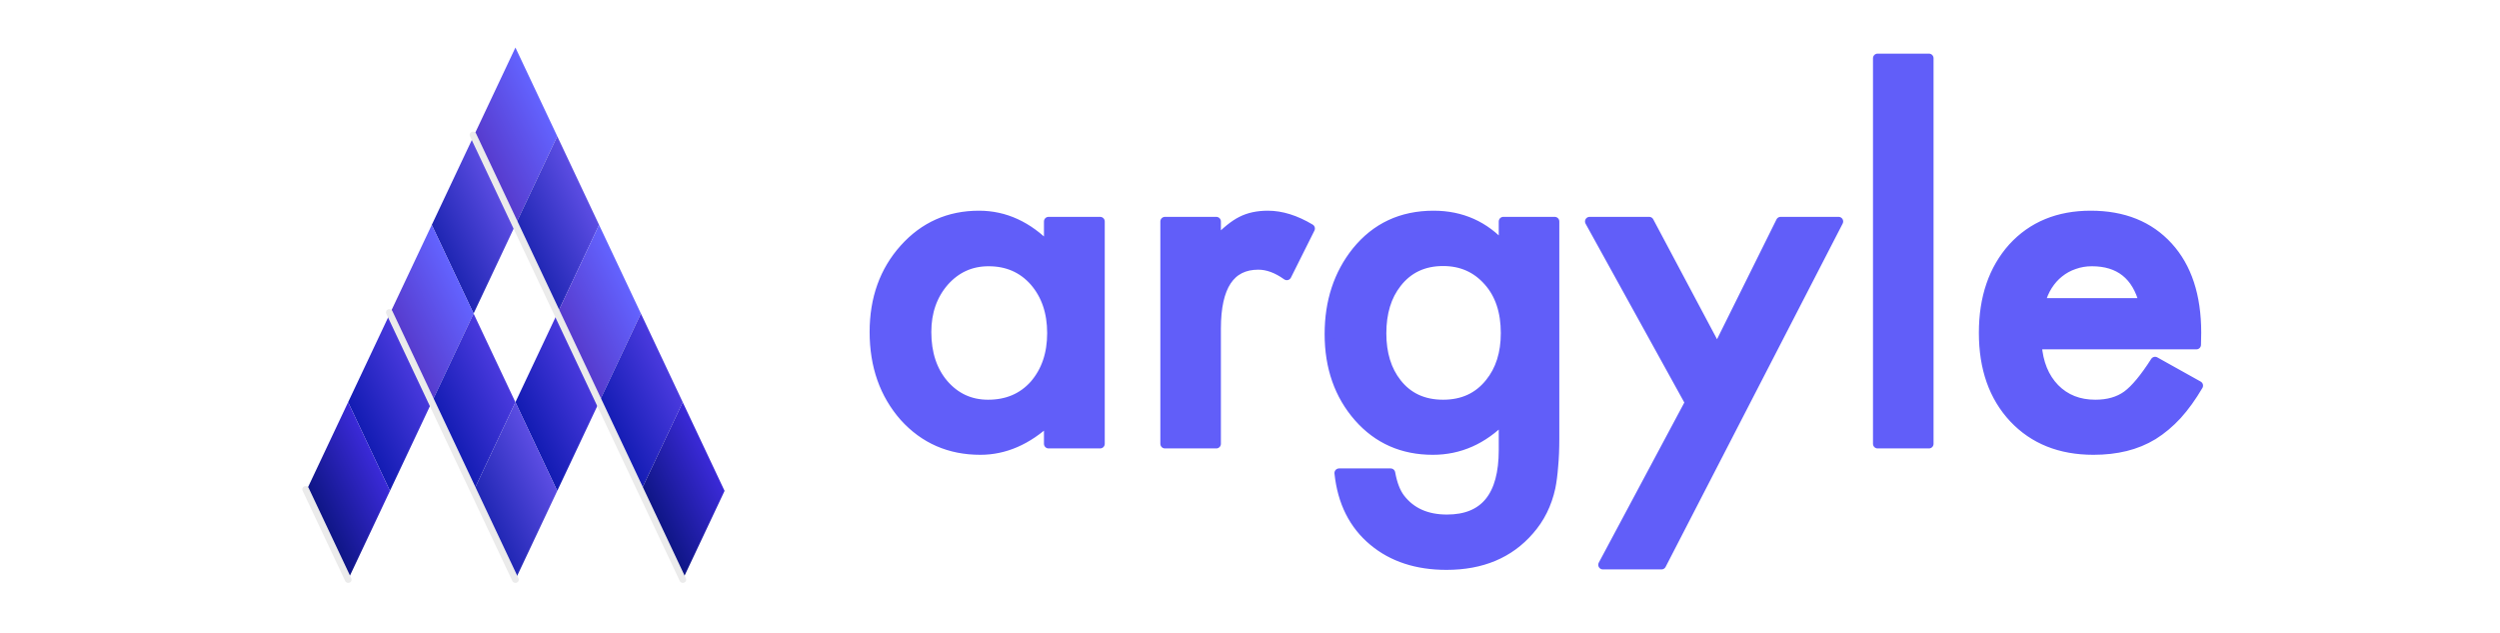
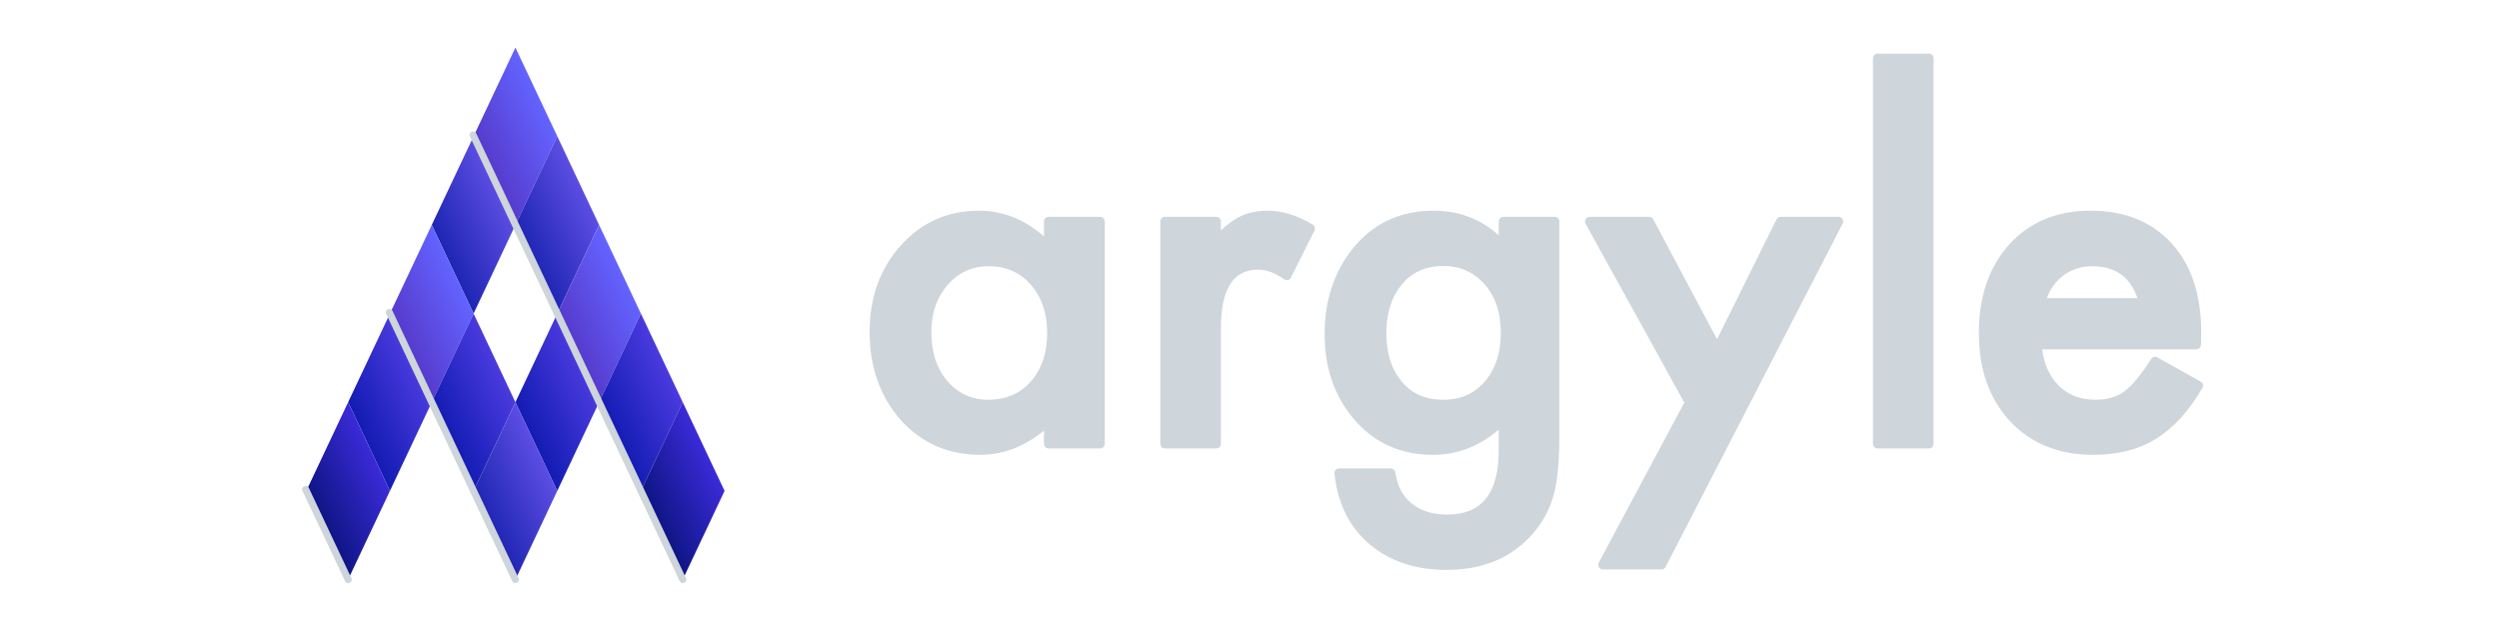
<svg xmlns="http://www.w3.org/2000/svg" xmlns:xlink="http://www.w3.org/1999/xlink" width="261" height="66" viewBox="0.35 0.29 307.749 66.239" fill="none" version="1.1" id="svg4">
  <defs id="defs5" />
  <symbol id="logo-symbol-wordmark">
    <g transform="matrix(0.941583, 0, 0, 0.904306, -18.14024, 23.54641)" style="">
      <rect x="-251.294" y="576.865" width="11.677" height="8.781" transform="matrix(0.412848, 0.9108, -0.548968, 1.211099, 493.134, -495.1933)" fill="url(#gradient-1-74)" />
      <rect x="-239.617" y="576.865" width="11.677" height="8.781" transform="matrix(0.412848, 0.9108, -0.548968, 1.211099, 493.134, -495.1933)" fill="url(#gradient-0-65)" />
      <rect x="-227.941" y="576.865" width="11.677" height="8.781" transform="matrix(0.412848, 0.9108, -0.548968, 1.211099, 493.134, -495.1933)" fill="url(#gradient-1-75)" />
      <rect x="-216.264" y="576.865" width="11.677" height="8.781" fill="url(#gradient-106-90)" transform="matrix(0.412848, 0.9108, -0.548968, 1.211099, 493.134, -495.1933)" />
      <rect x="-204.588" y="576.865" width="11.677" height="8.781" transform="matrix(0.412848, 0.9108, -0.548968, 1.211099, 493.134, -495.1933)" fill="url(#gradient-99-42)" />
      <rect x="-251.294" y="585.647" width="11.677" height="8.781" transform="matrix(0.412848, 0.9108, -0.548968, 1.211099, 493.134, -495.1933)" fill="url(#gradient-0-66)" />
      <rect x="-227.941" y="585.647" width="11.677" height="8.781" fill="url(#gradient-106-91)" transform="matrix(0.412848, 0.9108, -0.548968, 1.211099, 493.134, -495.1933)" />
      <rect x="-251.294" y="594.428" width="11.677" height="8.781" transform="matrix(0.412848, 0.9108, -0.548968, 1.211099, 493.134, -495.1933)" fill="url(#gradient-1-76)" />
      <rect x="-239.617" y="594.428" width="11.677" height="8.781" fill="url(#gradient-106-92)" transform="matrix(0.412848, 0.9108, -0.548968, 1.211099, 493.134, -495.1933)" />
      <rect x="-227.941" y="594.428" width="11.677" height="8.781" transform="matrix(0.412848, 0.9108, -0.548968, 1.211099, 493.134, -495.1933)" fill="url(#gradient-0-67)" />
      <rect x="-251.294" y="603.209" width="11.677" height="8.781" fill="url(#gradient-106-93)" transform="matrix(0.412848, 0.9108, -0.548968, 1.211099, 493.134, -495.1933)" />
      <rect x="-251.294" y="611.991" width="11.677" height="8.781" transform="matrix(0.412848, 0.9108, -0.548968, 1.211099, 493.134, -495.1933)" fill="url(#gradient-99-45)" />
-       <line style="fill: rgb(216, 216, 216); stroke-linecap: round; stroke: rgb(235, 235, 235); stroke-width: 0.774px;" x1="67.82" y1="-14.957" x2="92.001" y2="38.394" />
-       <line style="fill: rgb(216, 216, 216); stroke-linecap: round; stroke: rgb(235, 235, 235); stroke-width: 0.774px;" x1="58.175" y1="6.333" x2="72.706" y2="38.394" />
-       <line style="fill: rgb(216, 216, 216); stroke-linecap: round; stroke: rgb(235, 235, 235); stroke-width: 0.774px;" x1="48.53" y1="27.56" x2="53.441" y2="38.394" />
+       <line style="fill: rgb(216, 216, 216); stroke-linecap: round; stroke: rgb(206, 213, 219); stroke-width: 0.813px;" x1="67.82" y1="-14.957" x2="92.001" y2="38.394" />
+       <line style="fill: rgb(216, 216, 216); stroke-linecap: round; stroke: rgb(206, 213, 219); stroke-width: 0.813px;" x1="58.175" y1="6.333" x2="72.706" y2="38.394" />
+       <line style="fill: rgb(216, 216, 216); stroke-linecap: round; stroke: rgb(206, 213, 219); stroke-width: 0.813px;" x1="48.53" y1="27.56" x2="53.441" y2="38.394" />
    </g>
-     <path d="M 108.173 19.412 L 113.77 19.412 L 113.77 43.531 L 108.173 43.531 L 108.173 41.006 C 105.878 43.152 103.411 44.224 100.769 44.224 C 97.435 44.224 94.678 43.02 92.499 40.61 C 90.336 38.15 89.255 35.08 89.255 31.398 C 89.255 27.783 90.336 24.77 92.499 22.359 C 94.662 19.949 97.369 18.745 100.621 18.745 C 103.427 18.745 105.945 19.9 108.173 22.211 L 108.173 19.412 Z M 94.95 31.398 C 94.95 33.709 95.569 35.591 96.807 37.043 C 98.079 38.513 99.68 39.248 101.611 39.248 C 103.675 39.248 105.342 38.538 106.613 37.118 C 107.885 35.648 108.52 33.784 108.52 31.522 C 108.52 29.26 107.885 27.394 106.613 25.926 C 105.342 24.489 103.691 23.771 101.66 23.771 C 99.746 23.771 98.145 24.497 96.856 25.95 C 95.586 27.42 94.95 29.235 94.95 31.398 Z M 120.802 19.412 L 126.373 19.412 L 126.373 21.567 C 127.396 20.494 128.305 19.76 129.097 19.363 C 129.906 18.95 130.864 18.745 131.969 18.745 C 133.439 18.745 134.974 19.223 136.575 20.18 L 134.025 25.281 C 132.968 24.522 131.936 24.143 130.93 24.143 C 127.893 24.143 126.373 26.437 126.373 31.027 L 126.373 43.531 L 120.802 43.531 L 120.802 19.412 Z M 163.096 42.961 C 163.096 44.101 163.055 45.1 162.972 45.958 C 162.906 46.833 162.806 47.6 162.674 48.26 C 162.278 50.077 161.503 51.637 160.347 52.941 C 158.168 55.451 155.172 56.705 151.358 56.705 C 148.139 56.705 145.49 55.838 143.41 54.105 C 141.264 52.322 140.025 49.853 139.695 46.701 L 145.292 46.701 C 145.507 47.89 145.861 48.806 146.356 49.45 C 147.512 50.951 149.196 51.703 151.407 51.703 C 155.485 51.703 157.524 49.202 157.524 44.2 L 157.524 40.832 C 155.312 43.093 152.762 44.224 149.873 44.224 C 146.588 44.224 143.896 43.036 141.801 40.659 C 139.687 38.249 138.63 35.236 138.63 31.621 C 138.63 28.104 139.613 25.116 141.577 22.657 C 143.691 20.048 146.48 18.745 149.947 18.745 C 152.985 18.745 155.511 19.876 157.524 22.137 L 157.524 19.412 L 163.096 19.412 L 163.096 42.961 Z M 157.747 31.522 C 157.747 29.178 157.12 27.304 155.865 25.901 C 154.594 24.464 152.968 23.747 150.987 23.747 C 148.874 23.747 147.206 24.531 145.985 26.099 C 144.879 27.502 144.326 29.317 144.326 31.546 C 144.326 33.742 144.879 35.542 145.985 36.944 C 147.19 38.48 148.858 39.248 150.987 39.248 C 153.117 39.248 154.8 38.472 156.039 36.92 C 157.177 35.516 157.747 33.718 157.747 31.522 Z M 177.73 39.05 L 166.884 19.412 L 173.347 19.412 L 180.726 33.28 L 187.611 19.412 L 193.9 19.412 L 174.685 56.655 L 168.321 56.655 L 177.73 39.05 Z M 203.706 1.708 L 203.706 43.531 L 198.134 43.531 L 198.134 1.708 L 203.706 1.708 Z M 232.727 32.785 L 215.443 32.785 C 215.592 34.766 216.235 36.342 217.374 37.514 C 218.514 38.67 219.974 39.248 221.758 39.248 C 223.144 39.248 224.291 38.918 225.2 38.257 C 226.091 37.596 227.106 36.375 228.245 34.592 L 232.95 37.217 C 232.224 38.455 231.456 39.519 230.647 40.412 C 229.838 41.286 228.972 42.012 228.047 42.591 C 227.123 43.152 226.124 43.564 225.05 43.828 C 223.978 44.092 222.814 44.224 221.56 44.224 C 217.96 44.224 215.071 43.069 212.892 40.758 C 210.713 38.43 209.624 35.344 209.624 31.497 C 209.624 27.684 210.68 24.597 212.793 22.236 C 214.923 19.909 217.746 18.745 221.262 18.745 C 224.811 18.745 227.618 19.876 229.681 22.137 C 231.729 24.381 232.752 27.493 232.752 31.472 L 232.727 32.785 Z M 227.007 28.228 C 226.231 25.257 224.357 23.771 221.386 23.771 C 220.709 23.771 220.073 23.879 219.479 24.093 C 218.885 24.291 218.34 24.588 217.845 24.984 C 217.366 25.364 216.954 25.827 216.607 26.371 C 216.261 26.916 215.996 27.535 215.814 28.228 L 227.007 28.228 Z" id="text21" fill="#615ef9" stroke="#615ef9" stroke-linejoin="round" aria-label="argyle" style="" />
+     <path d="M 108.173 19.412 L 113.77 19.412 L 113.77 43.531 L 108.173 43.531 L 108.173 41.006 C 105.878 43.152 103.411 44.224 100.769 44.224 C 97.435 44.224 94.678 43.02 92.499 40.61 C 90.336 38.15 89.255 35.08 89.255 31.398 C 89.255 27.783 90.336 24.77 92.499 22.359 C 94.662 19.949 97.369 18.745 100.621 18.745 C 103.427 18.745 105.945 19.9 108.173 22.211 L 108.173 19.412 Z M 94.95 31.398 C 94.95 33.709 95.569 35.591 96.807 37.043 C 98.079 38.513 99.68 39.248 101.611 39.248 C 103.675 39.248 105.342 38.538 106.613 37.118 C 107.885 35.648 108.52 33.784 108.52 31.522 C 108.52 29.26 107.885 27.394 106.613 25.926 C 105.342 24.489 103.691 23.771 101.66 23.771 C 99.746 23.771 98.145 24.497 96.856 25.95 C 95.586 27.42 94.95 29.235 94.95 31.398 Z M 120.802 19.412 L 126.373 19.412 L 126.373 21.567 C 127.396 20.494 128.305 19.76 129.097 19.363 C 129.906 18.95 130.864 18.745 131.969 18.745 C 133.439 18.745 134.974 19.223 136.575 20.18 L 134.025 25.281 C 132.968 24.522 131.936 24.143 130.93 24.143 C 127.893 24.143 126.373 26.437 126.373 31.027 L 126.373 43.531 L 120.802 43.531 L 120.802 19.412 Z M 163.096 42.961 C 163.096 44.101 163.055 45.1 162.972 45.958 C 162.906 46.833 162.806 47.6 162.674 48.26 C 162.278 50.077 161.503 51.637 160.347 52.941 C 158.168 55.451 155.172 56.705 151.358 56.705 C 148.139 56.705 145.49 55.838 143.41 54.105 C 141.264 52.322 140.025 49.853 139.695 46.701 L 145.292 46.701 C 145.507 47.89 145.861 48.806 146.356 49.45 C 147.512 50.951 149.196 51.703 151.407 51.703 C 155.485 51.703 157.524 49.202 157.524 44.2 L 157.524 40.832 C 155.312 43.093 152.762 44.224 149.873 44.224 C 146.588 44.224 143.896 43.036 141.801 40.659 C 139.687 38.249 138.63 35.236 138.63 31.621 C 138.63 28.104 139.613 25.116 141.577 22.657 C 143.691 20.048 146.48 18.745 149.947 18.745 C 152.985 18.745 155.511 19.876 157.524 22.137 L 157.524 19.412 L 163.096 19.412 L 163.096 42.961 Z M 157.747 31.522 C 157.747 29.178 157.12 27.304 155.865 25.901 C 154.594 24.464 152.968 23.747 150.987 23.747 C 148.874 23.747 147.206 24.531 145.985 26.099 C 144.879 27.502 144.326 29.317 144.326 31.546 C 144.326 33.742 144.879 35.542 145.985 36.944 C 147.19 38.48 148.858 39.248 150.987 39.248 C 153.117 39.248 154.8 38.472 156.039 36.92 C 157.177 35.516 157.747 33.718 157.747 31.522 Z M 177.73 39.05 L 166.884 19.412 L 173.347 19.412 L 180.726 33.28 L 187.611 19.412 L 193.9 19.412 L 174.685 56.655 L 168.321 56.655 L 177.73 39.05 Z M 203.706 1.708 L 203.706 43.531 L 198.134 43.531 L 198.134 1.708 L 203.706 1.708 Z M 232.727 32.785 L 215.443 32.785 C 215.592 34.766 216.235 36.342 217.374 37.514 C 218.514 38.67 219.974 39.248 221.758 39.248 C 223.144 39.248 224.291 38.918 225.2 38.257 C 226.091 37.596 227.106 36.375 228.245 34.592 L 232.95 37.217 C 232.224 38.455 231.456 39.519 230.647 40.412 C 229.838 41.286 228.972 42.012 228.047 42.591 C 227.123 43.152 226.124 43.564 225.05 43.828 C 223.978 44.092 222.814 44.224 221.56 44.224 C 217.96 44.224 215.071 43.069 212.892 40.758 C 210.713 38.43 209.624 35.344 209.624 31.497 C 209.624 27.684 210.68 24.597 212.793 22.236 C 214.923 19.909 217.746 18.745 221.262 18.745 C 224.811 18.745 227.618 19.876 229.681 22.137 C 231.729 24.381 232.752 27.493 232.752 31.472 L 232.727 32.785 Z M 227.007 28.228 C 226.231 25.257 224.357 23.771 221.386 23.771 C 220.709 23.771 220.073 23.879 219.479 24.093 C 218.885 24.291 218.34 24.588 217.845 24.984 C 217.366 25.364 216.954 25.827 216.607 26.371 C 216.261 26.916 215.996 27.535 215.814 28.228 L 227.007 28.228 Z" id="text21" stroke-linejoin="round" aria-label="argyle" style="stroke: rgb(206, 213, 219); fill: rgb(206, 213, 219);" />
    <defs id="defs6">
      <linearGradient id="gradient-1-74" gradientUnits="userSpaceOnUse" x1="-210.212" y1="656.925" x2="-210.212" y2="666.925" gradientTransform="matrix(1.167657, 0, 0, 0.87813, 0, 0)" xlink:href="#gradient-1" />
      <linearGradient id="gradient-1">
        <stop stop-color="#6363ff" offset="0" />
        <stop stop-color="#563acc" offset="1" />
      </linearGradient>
      <linearGradient id="gradient-0-65" gradientUnits="userSpaceOnUse" x1="-200.212" y1="656.925" x2="-200.212" y2="666.925" gradientTransform="matrix(1.167657, 0, 0, 0.87813, 0, 0)" xlink:href="#gradient-0" />
      <linearGradient id="gradient-0">
        <stop stop-color="#5c4de3" offset="0" />
        <stop stop-color="#1f26b3" offset="1" />
      </linearGradient>
      <linearGradient id="gradient-1-75" gradientUnits="userSpaceOnUse" x1="-190.212" y1="656.925" x2="-190.212" y2="666.925" gradientTransform="matrix(1.167657, 0, 0, 0.87813, 0, 0)" xlink:href="#gradient-1" />
      <linearGradient id="gradient-106-90" gradientUnits="userSpaceOnUse" x1="-180.212" y1="656.925" x2="-180.212" y2="666.925" gradientTransform="matrix(1.167657, 0, 0, 0.87813, 0, 0)" xlink:href="#gradient-106" />
      <linearGradient id="gradient-106">
        <stop stop-color="#4a3ade" offset="0" />
        <stop stop-color="#131cb3" offset="1" />
      </linearGradient>
      <linearGradient id="gradient-99-42" gradientUnits="userSpaceOnUse" x1="-170.212" y1="656.925" x2="-170.212" y2="666.925" gradientTransform="matrix(1.167657, 0, 0, 0.87813, 0, 0)" xlink:href="#gradient-99" />
      <linearGradient id="gradient-99">
        <stop stop-color="#3b2ad8" offset="0" />
        <stop stop-color="#0d1583" offset="1" />
      </linearGradient>
      <linearGradient id="gradient-0-66" gradientUnits="userSpaceOnUse" x1="-210.212" y1="666.925" x2="-210.212" y2="676.925" gradientTransform="matrix(1.167657, 0, 0, 0.87813, 0, 0)" xlink:href="#gradient-0" />
      <linearGradient id="gradient-106-91" gradientUnits="userSpaceOnUse" x1="-190.212" y1="666.925" x2="-190.212" y2="676.925" gradientTransform="matrix(1.167657, 0, 0, 0.87813, 0, 0)" xlink:href="#gradient-106" />
      <linearGradient id="gradient-1-76" gradientUnits="userSpaceOnUse" x1="-210.212" y1="676.925" x2="-210.212" y2="686.925" gradientTransform="matrix(1.167657, 0, 0, 0.87813, 0, 0)" xlink:href="#gradient-1" />
      <linearGradient id="gradient-106-92" gradientUnits="userSpaceOnUse" x1="-200.212" y1="676.925" x2="-200.212" y2="686.925" gradientTransform="matrix(1.167657, 0, 0, 0.87813, 0, 0)" xlink:href="#gradient-106" />
      <linearGradient id="gradient-0-67" gradientUnits="userSpaceOnUse" x1="-190.212" y1="676.925" x2="-190.212" y2="686.925" gradientTransform="matrix(1.167657, 0, 0, 0.87813, 0, 0)" xlink:href="#gradient-0" />
      <linearGradient id="gradient-106-93" gradientUnits="userSpaceOnUse" x1="-210.212" y1="686.925" x2="-210.212" y2="696.925" gradientTransform="matrix(1.167657, 0, 0, 0.87813, 0, 0)" xlink:href="#gradient-106" />
      <linearGradient id="gradient-99-45" gradientUnits="userSpaceOnUse" x1="-210.212" y1="696.925" x2="-210.212" y2="706.925" gradientTransform="matrix(1.167657, 0, 0, 0.87813, 0, 0)" xlink:href="#gradient-99" />
    </defs>
  </symbol>
  <use id="use4" transform="matrix(1.134866, 0, 0, 1.134866, 6.718214, -0.269762)" style="transform-box: fill-box;" xlink:href="#logo-symbol-wordmark" />
</svg>
